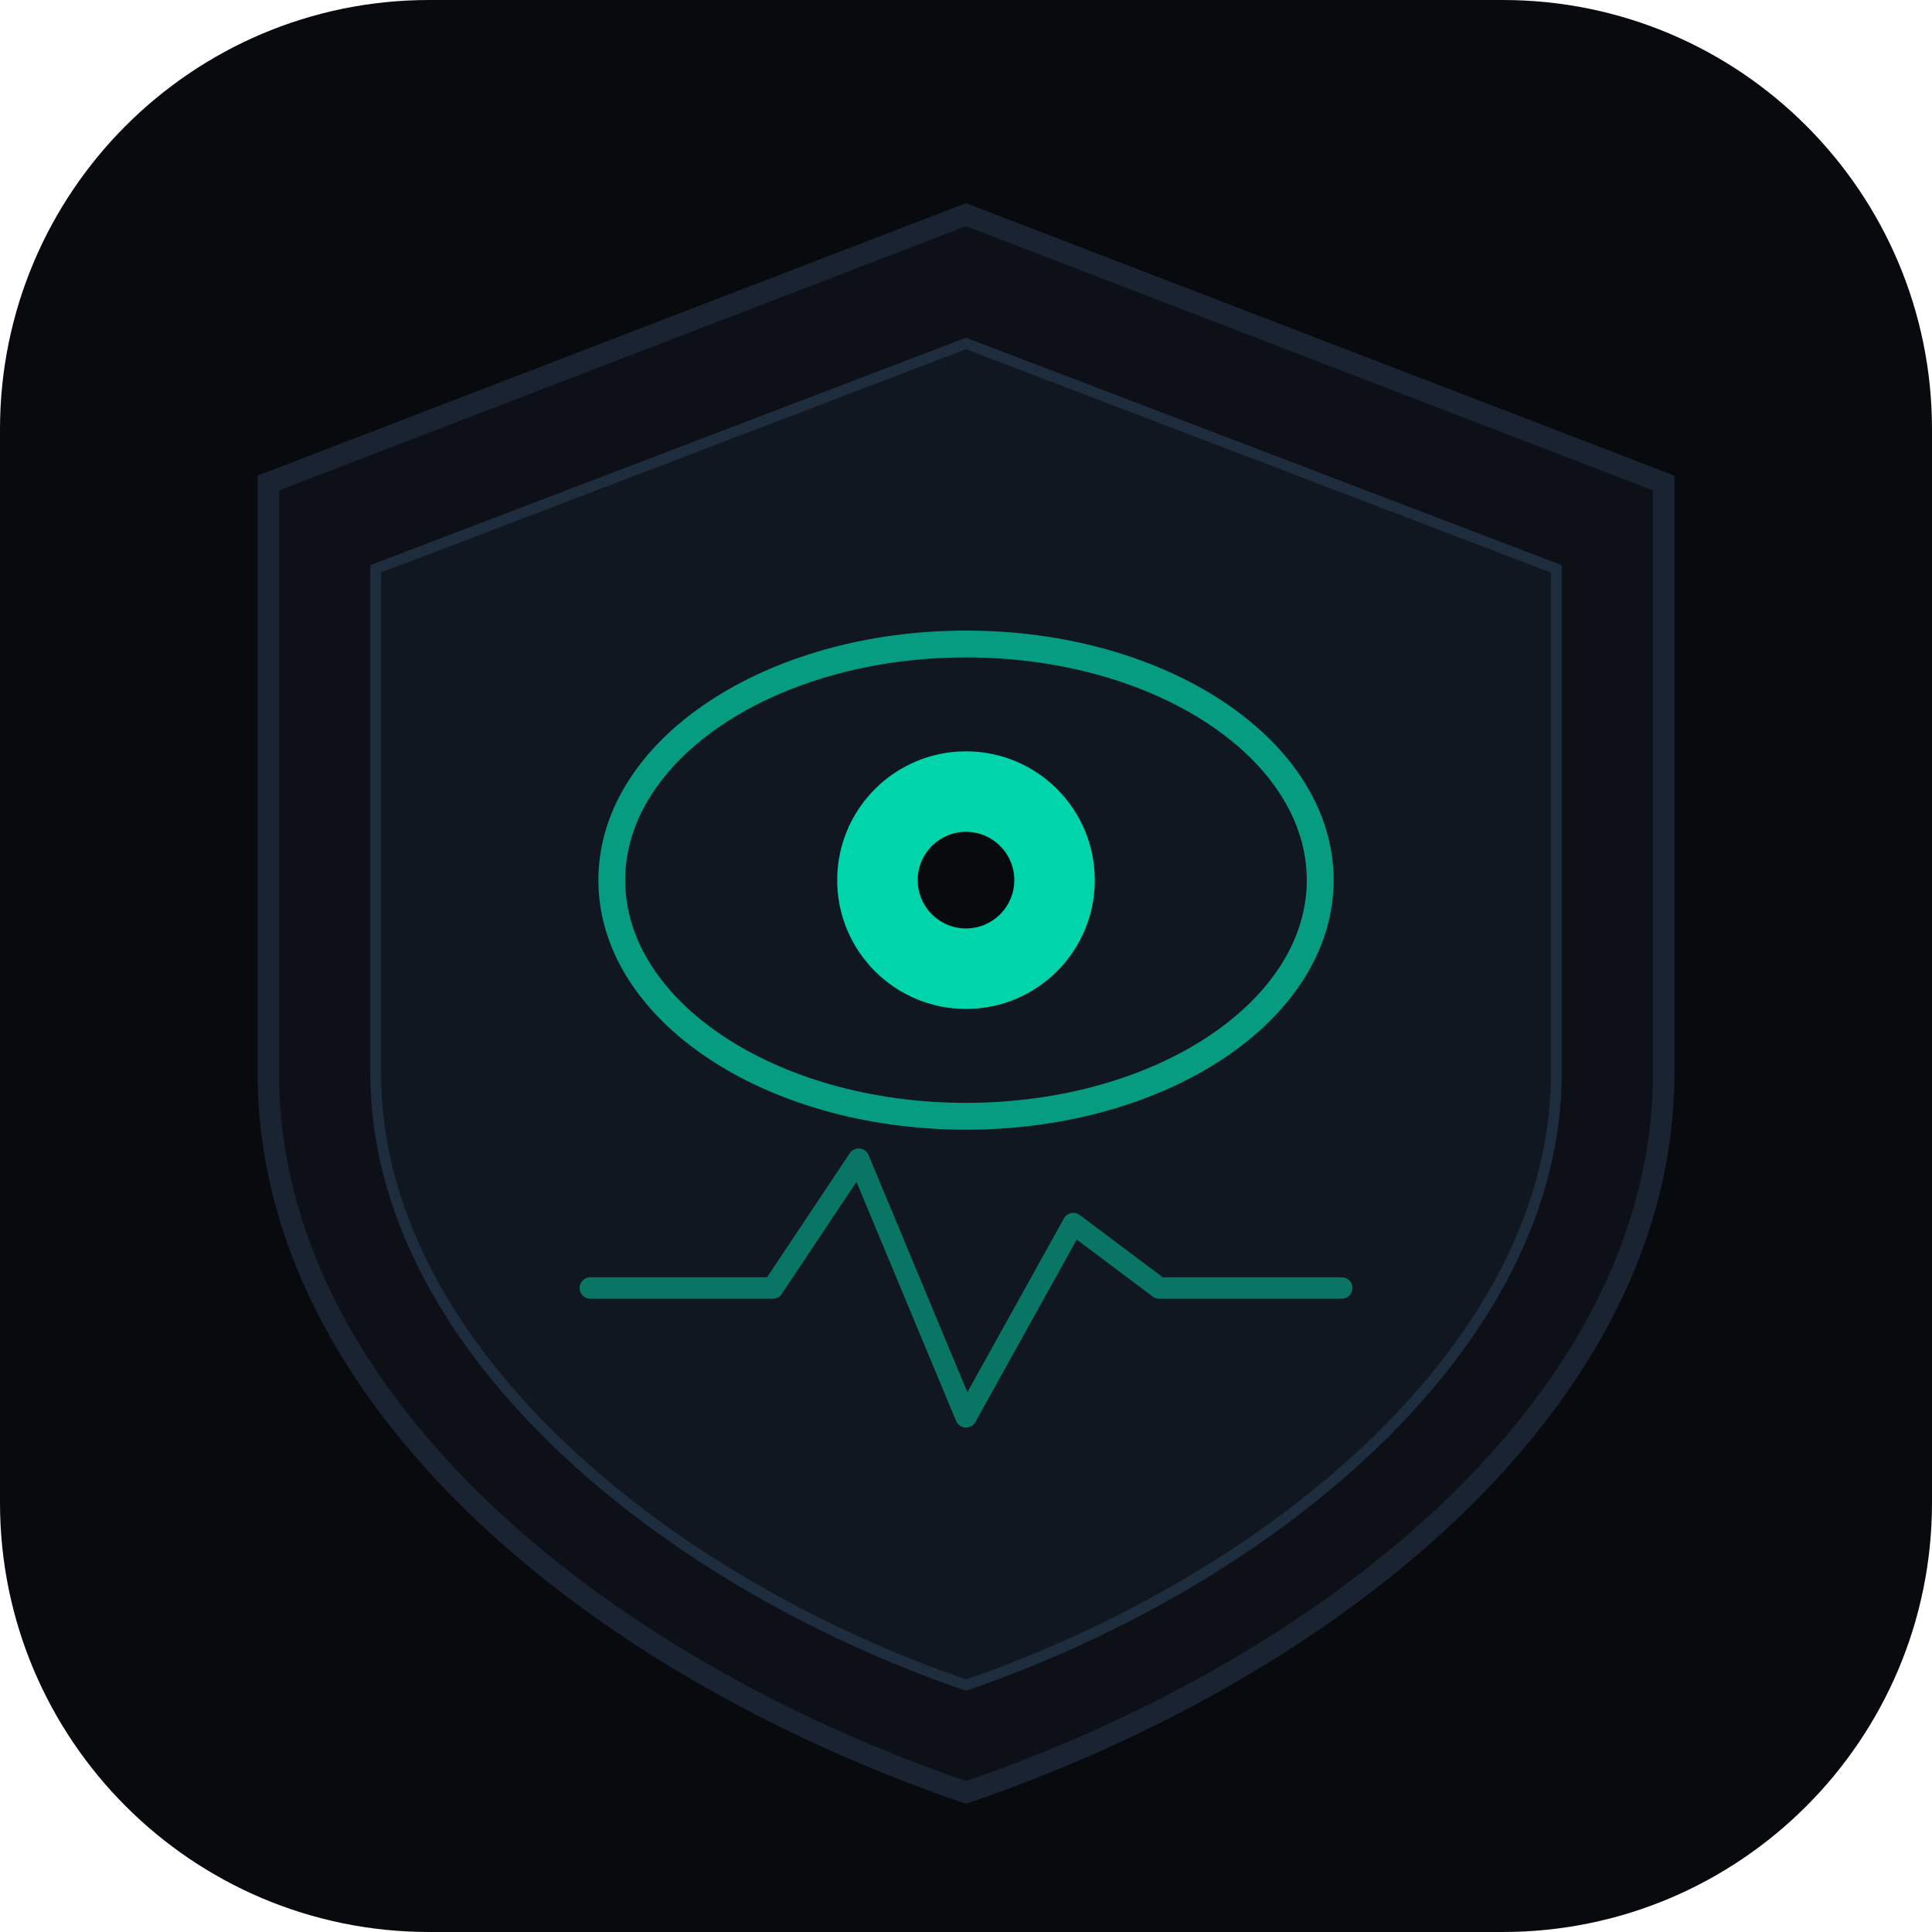
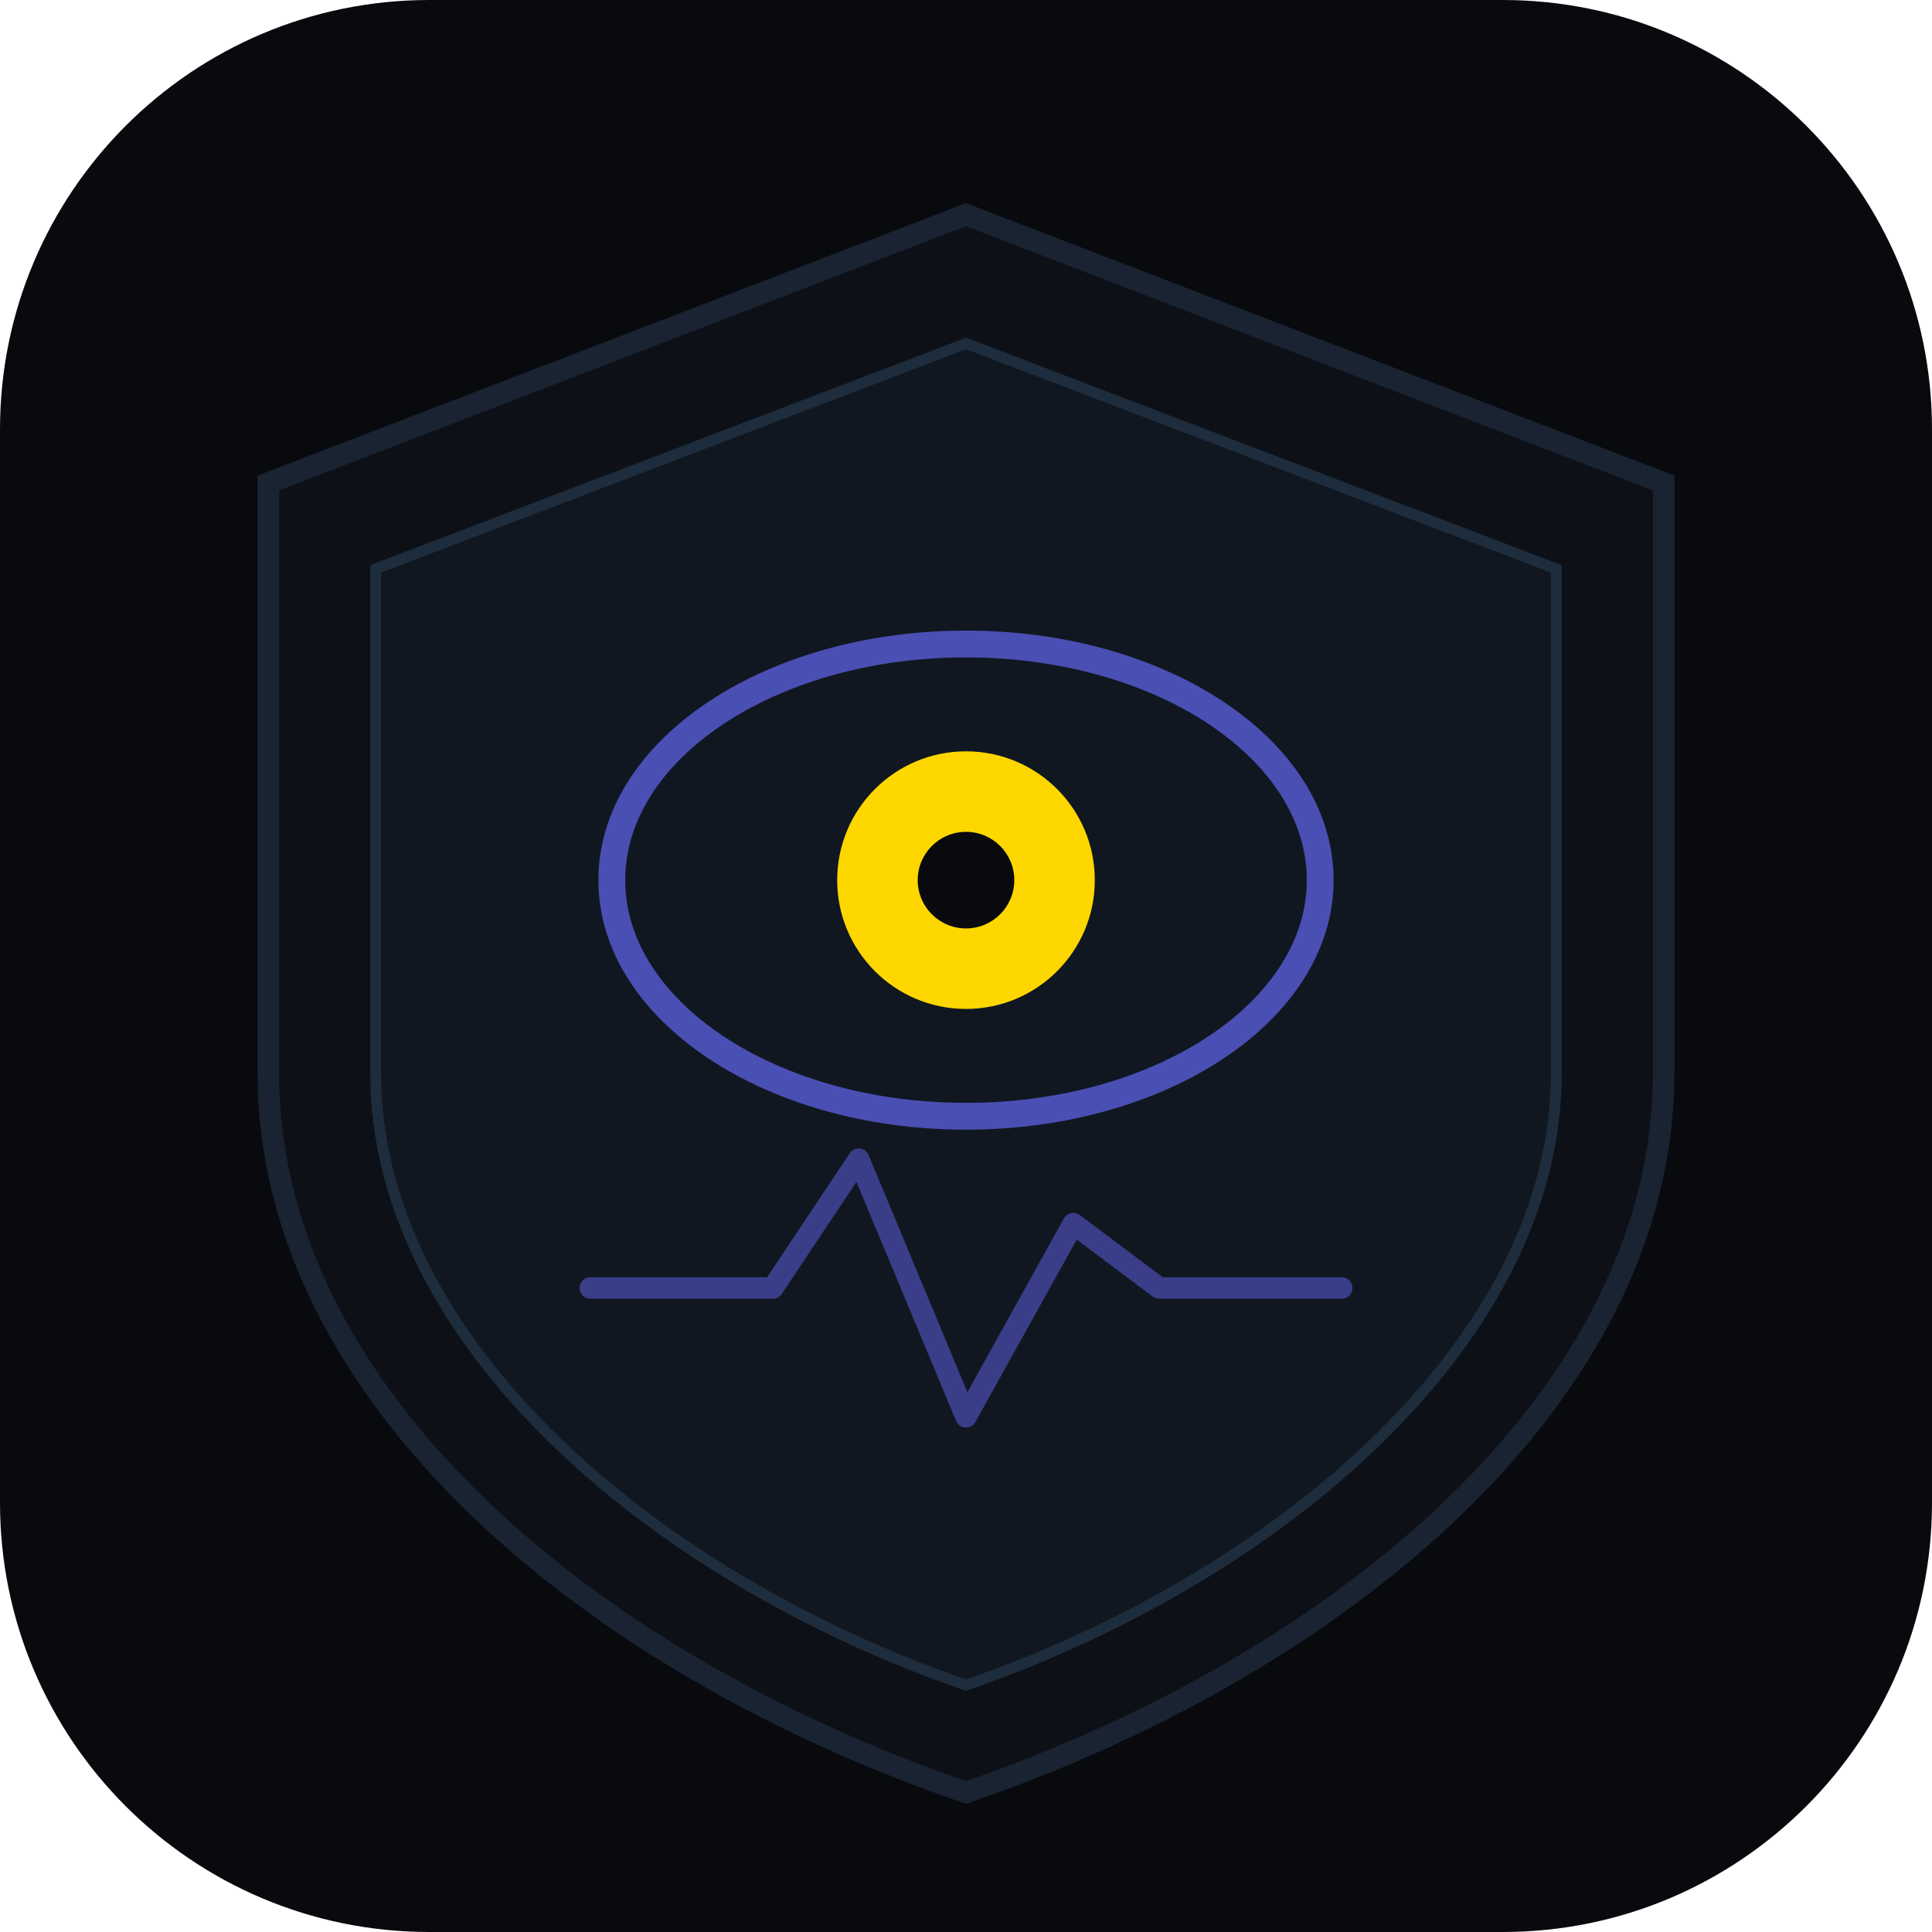
<svg xmlns="http://www.w3.org/2000/svg" viewBox="0 0 180 180" fill="none">
  <rect width="180" height="180" rx="40" fill="#080A0E" />
  <path d="M90 20L155 45V100C155 130 125 155 90 167C55 155 25 130 25 100V45L90 20Z" fill="#0D1117" stroke="#1A2332" stroke-width="2" />
  <path d="M90 32L145 53V100C145 125 119 147 90 157C61 147 35 125 35 100V53L90 32Z" fill="#111720" stroke="#1E2D3D" stroke-width="1" />
-   <ellipse cx="90" cy="82" rx="33" ry="22" fill="none" stroke="#00D4AA" stroke-width="2.5" opacity="0.7" />
-   <circle cx="90" cy="82" r="12" fill="#00D4AA" />
+   <ellipse cx="90" cy="82" rx="33" ry="22" fill="none" stroke="#6366F1" stroke-width="2.5" opacity="0.7" />
+   <circle cx="90" cy="82" r="12" fill="#FFD700" />
  <circle cx="90" cy="82" r="4.5" fill="#080A0E" />
-   <path d="M55 120L72 120L80 108L90 132L100 114L108 120L125 120" stroke="#00D4AA" stroke-width="2" stroke-linecap="round" stroke-linejoin="round" opacity="0.5" />
+   <path d="M55 120L72 120L80 108L90 132L100 114L108 120L125 120" stroke="#6366F1" stroke-width="2" stroke-linecap="round" stroke-linejoin="round" opacity="0.5" />
</svg>
